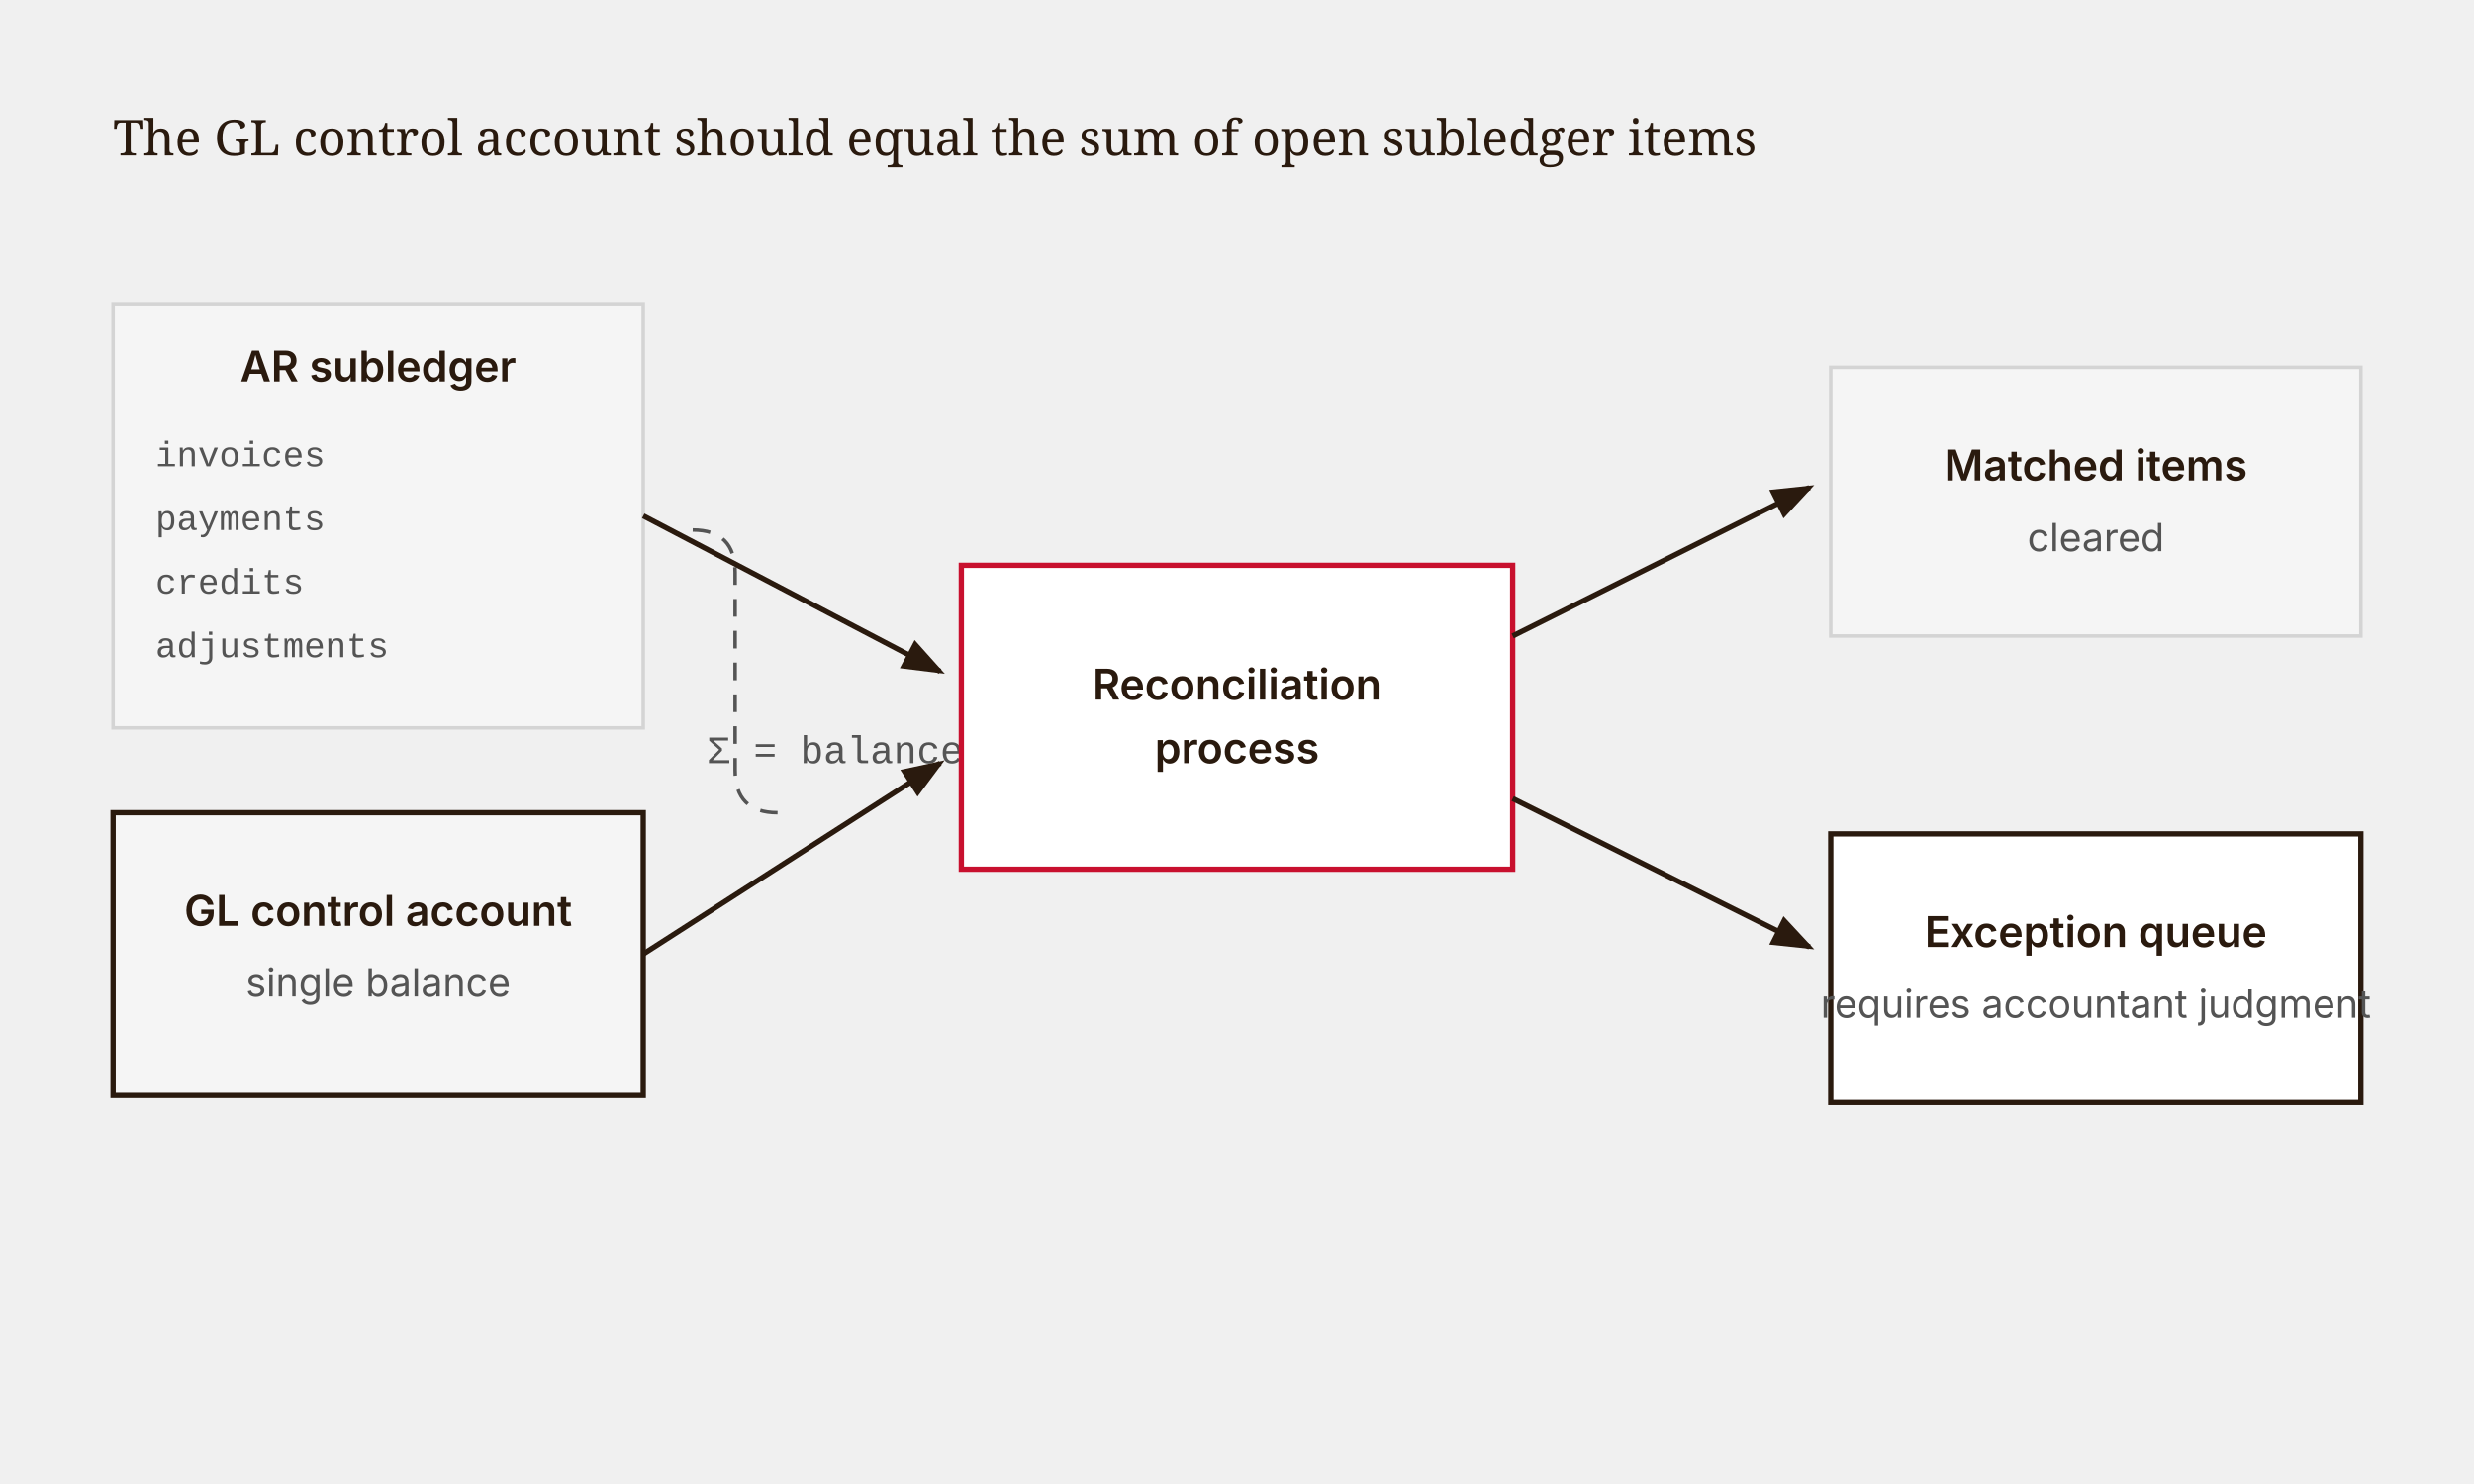
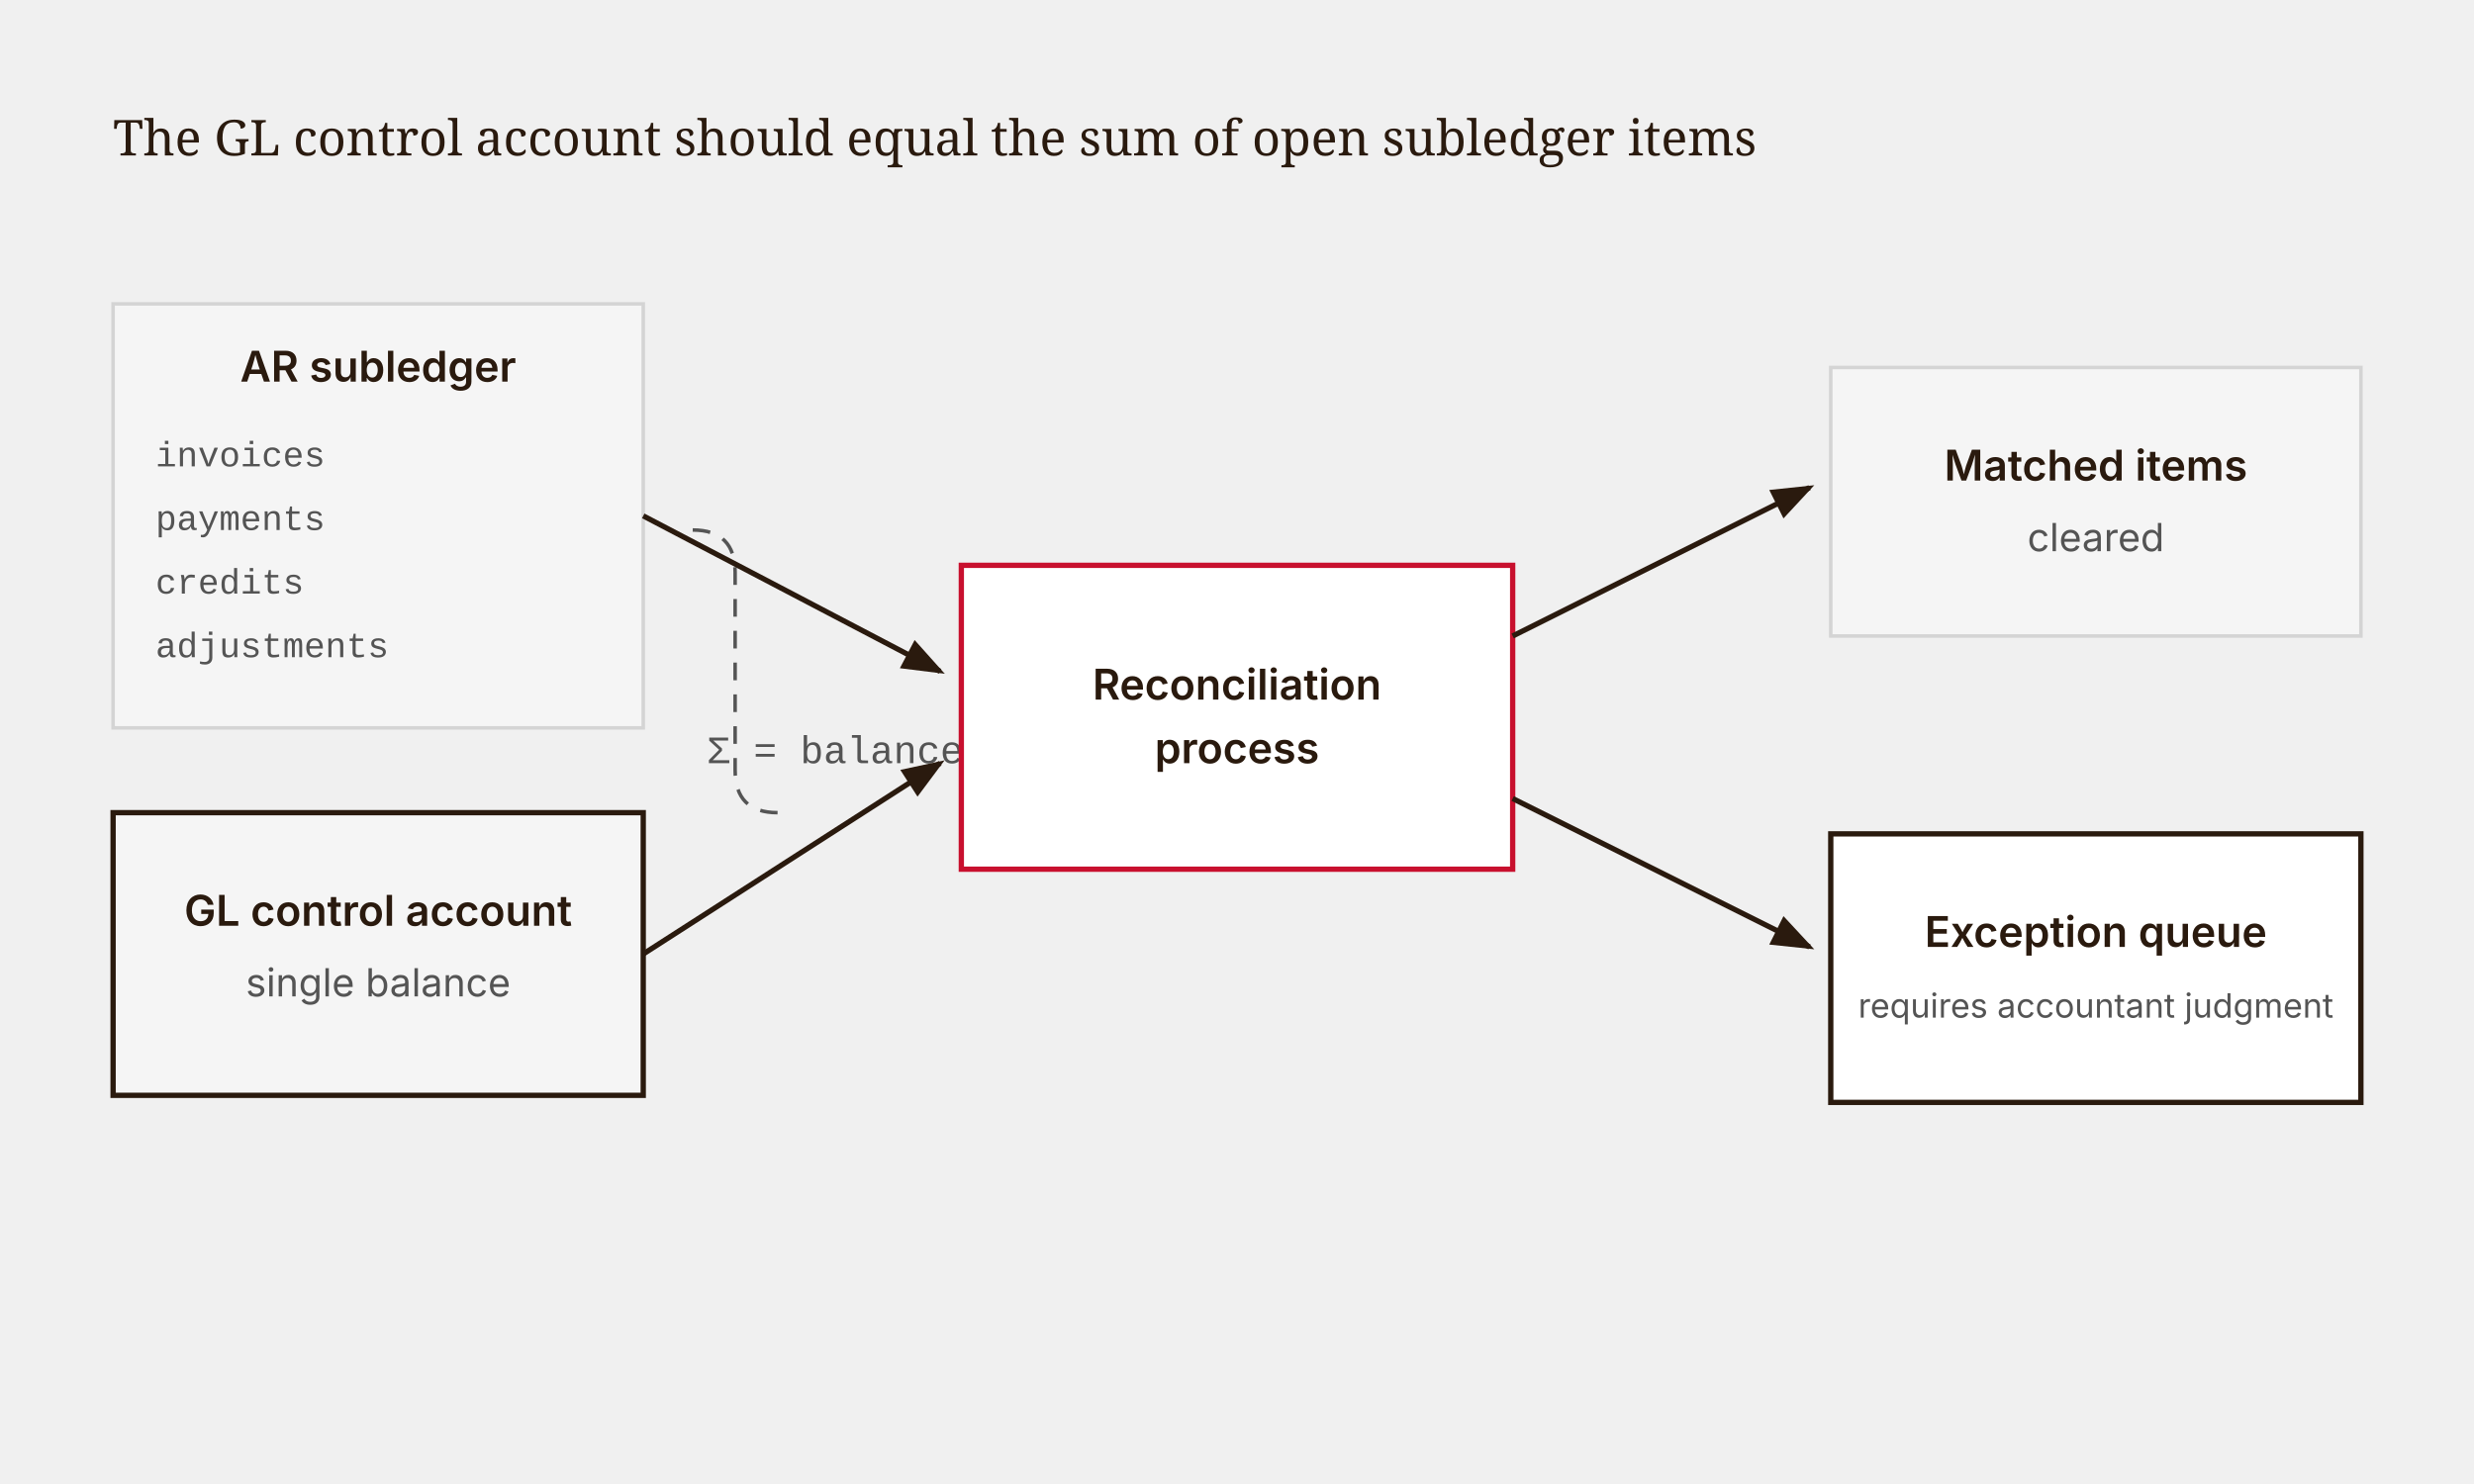
<svg xmlns="http://www.w3.org/2000/svg" viewBox="0 0 700 420" role="img" aria-labelledby="fig-title-01">
  <defs>
    <marker id="arrow" markerWidth="8" markerHeight="6" refX="7" refY="3" orient="auto">
      <polygon points="0 0, 8 3, 0 6" fill="#2a1a0e" />
    </marker>
  </defs>
  <text x="32" y="44" font-family="'EB Garamond','Garamond',Georgia,serif" font-size="14" fill="#2a1a0e">The GL control account should equal the sum of open subledger items</text>
  <rect x="32" y="86" width="150" height="120" fill="#F5F5F5" stroke="#D4D4D4" stroke-width="1" />
  <text x="107" y="108" text-anchor="middle" font-family="'Inter',-apple-system,'Helvetica Neue',sans-serif" font-size="12" fill="#2a1a0e" font-weight="600">AR subledger</text>
  <text x="44" y="132" font-family="'JetBrains Mono','Fira Code','Courier New',monospace" font-size="10" fill="#545454">invoices</text>
  <text x="44" y="150" font-family="'JetBrains Mono','Fira Code','Courier New',monospace" font-size="10" fill="#545454">payments</text>
  <text x="44" y="168" font-family="'JetBrains Mono','Fira Code','Courier New',monospace" font-size="10" fill="#545454">credits</text>
  <text x="44" y="186" font-family="'JetBrains Mono','Fira Code','Courier New',monospace" font-size="10" fill="#545454">adjustments</text>
  <rect x="32" y="230" width="150" height="80" fill="#F5F5F5" stroke="#2a1a0e" stroke-width="1.5" />
  <text x="107" y="262" text-anchor="middle" font-family="'Inter',-apple-system,'Helvetica Neue',sans-serif" font-size="12" fill="#2a1a0e" font-weight="600">GL control account</text>
  <text x="107" y="282" text-anchor="middle" font-family="'Inter',-apple-system,'Helvetica Neue',sans-serif" font-size="11" fill="#545454">single balance</text>
  <path d="M196 150 q12 0 12 12 l0 56 q0 12 12 12" fill="none" stroke="#545454" stroke-width="1" stroke-dasharray="5 4" />
  <text x="200" y="216" font-family="'JetBrains Mono','Fira Code','Courier New',monospace" font-size="11" fill="#545454">Σ = balance</text>
  <line x1="182" y1="146" x2="266" y2="190" stroke="#2a1a0e" stroke-width="1.5" marker-end="url(#arrow)" />
  <line x1="182" y1="270" x2="266" y2="216" stroke="#2a1a0e" stroke-width="1.5" marker-end="url(#arrow)" />
  <rect x="272" y="160" width="156" height="86" fill="#FFFFFF" stroke="#C8102E" stroke-width="1.5" />
  <text x="350" y="198" text-anchor="middle" font-family="'Inter',-apple-system,'Helvetica Neue',sans-serif" font-size="12" fill="#2a1a0e" font-weight="600">Reconciliation</text>
  <text x="350" y="216" text-anchor="middle" font-family="'Inter',-apple-system,'Helvetica Neue',sans-serif" font-size="12" fill="#2a1a0e" font-weight="600">process</text>
  <line x1="428" y1="180" x2="512" y2="138" stroke="#2a1a0e" stroke-width="1.5" marker-end="url(#arrow)" />
  <line x1="428" y1="226" x2="512" y2="268" stroke="#2a1a0e" stroke-width="1.5" marker-end="url(#arrow)" />
  <rect x="518" y="104" width="150" height="76" fill="#F5F5F5" stroke="#D4D4D4" stroke-width="1" />
  <text x="593" y="136" text-anchor="middle" font-family="'Inter',-apple-system,'Helvetica Neue',sans-serif" font-size="12" fill="#2a1a0e" font-weight="600">Matched items</text>
  <text x="593" y="156" text-anchor="middle" font-family="'Inter',-apple-system,'Helvetica Neue',sans-serif" font-size="11" fill="#545454">cleared</text>
  <rect x="518" y="236" width="150" height="76" fill="#FFFFFF" stroke="#2a1a0e" stroke-width="1.5" />
  <text x="593" y="268" text-anchor="middle" font-family="'Inter',-apple-system,'Helvetica Neue',sans-serif" font-size="12" fill="#2a1a0e" font-weight="600">Exception queue</text>
-   <text x="593" y="288" text-anchor="middle" font-family="'Inter',-apple-system,'Helvetica Neue',sans-serif" font-size="11" fill="#545454">requires accountant judgment</text>
+   <text x="593" y="288" text-anchor="middle" font-family="'Inter',-apple-system,'Helvetica Neue',sans-serif" font-size="9.5" fill="#545454">requires accountant judgment</text>
</svg>
